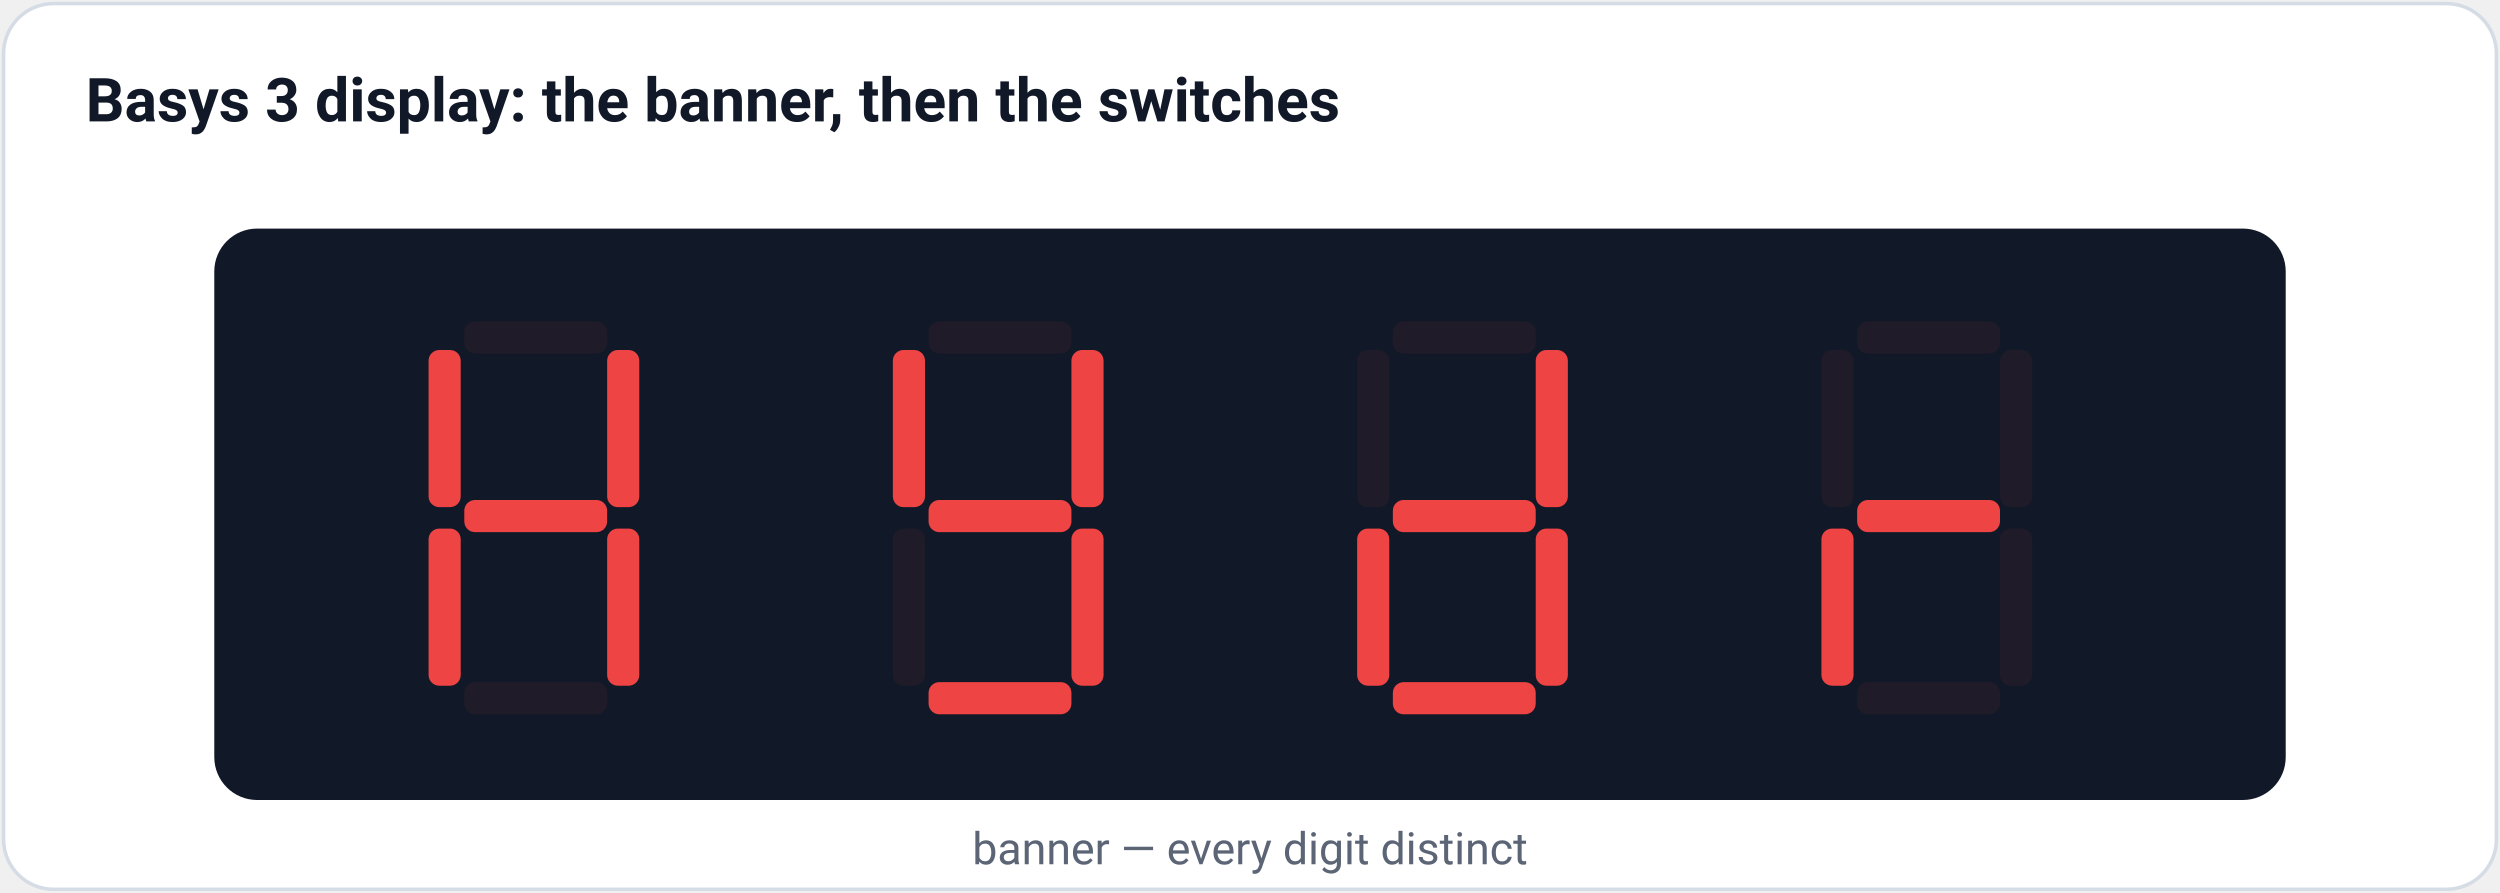
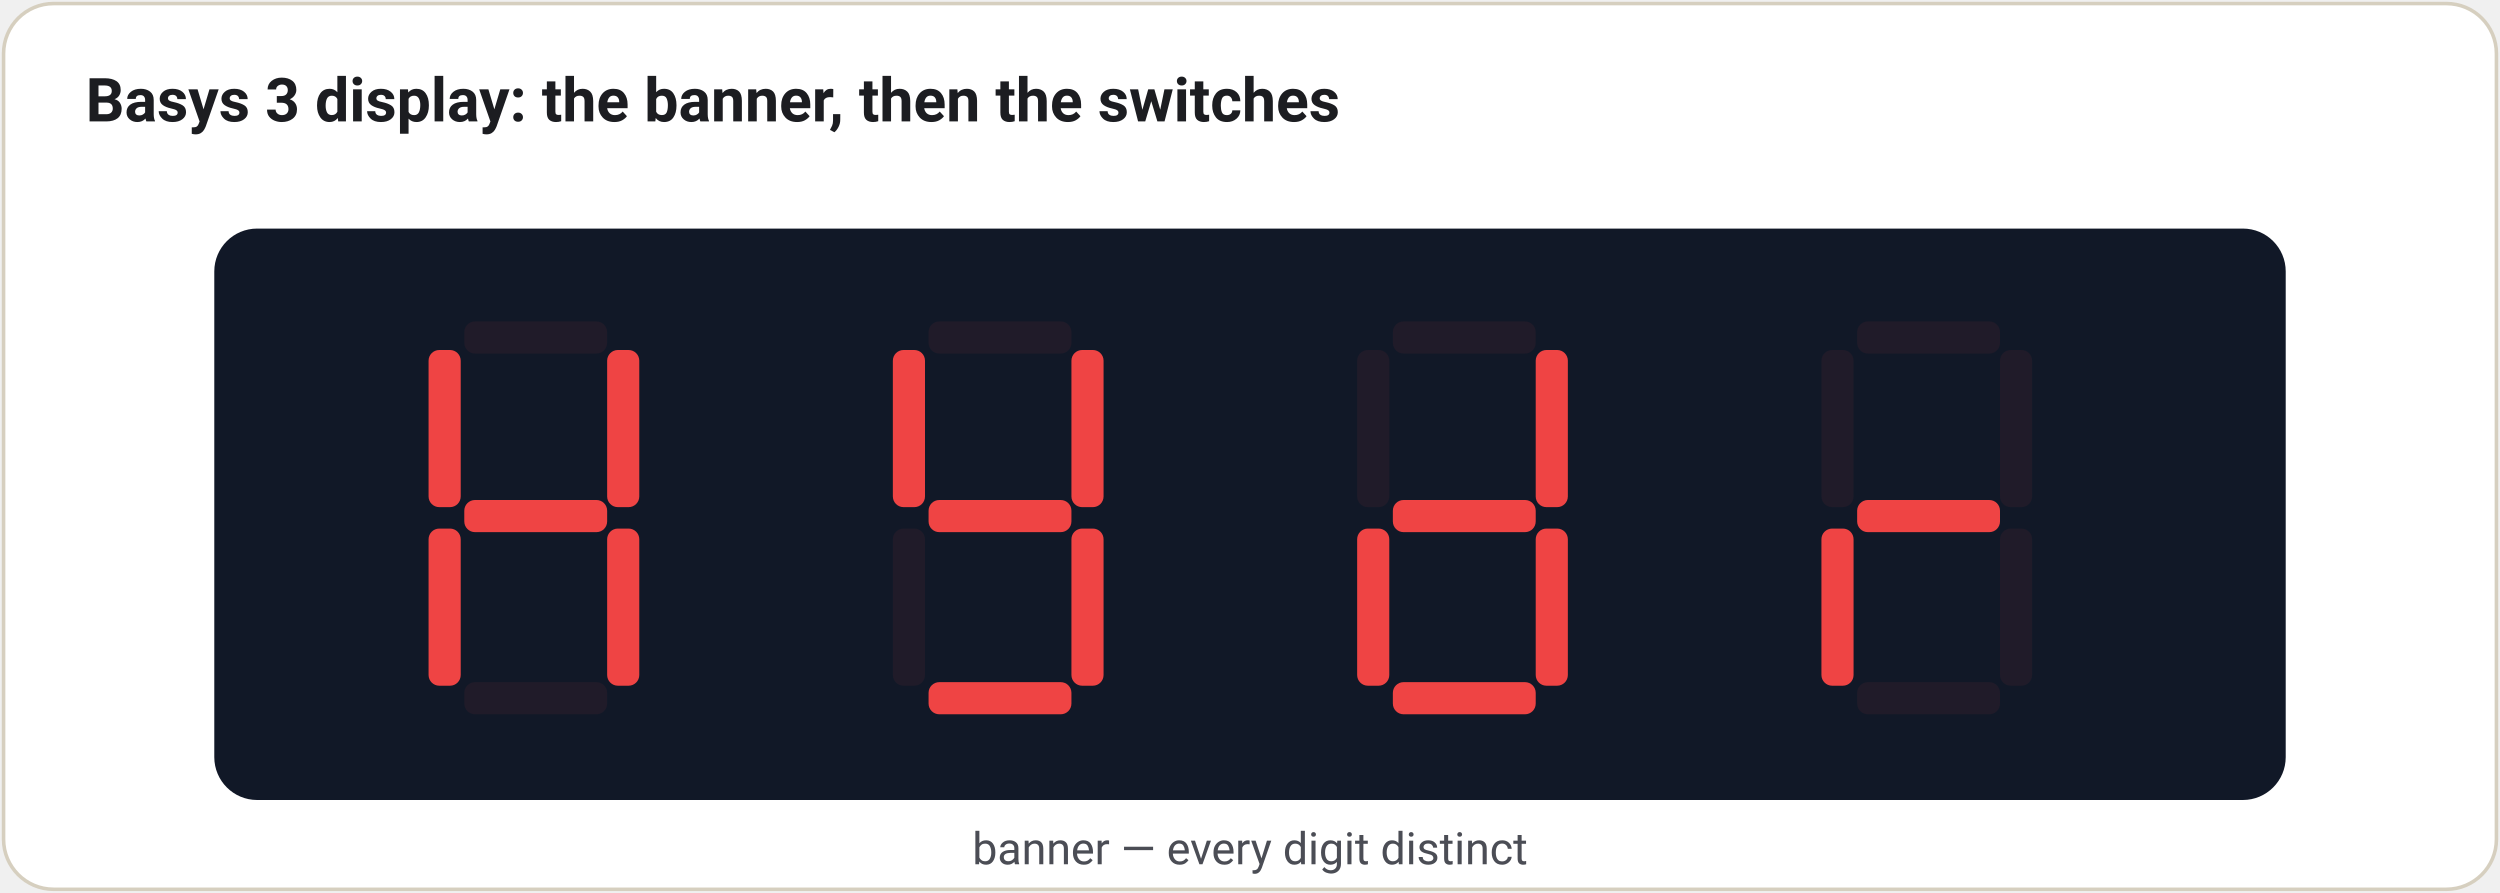
<svg xmlns="http://www.w3.org/2000/svg" viewBox="0 0 700 250" width="700" height="250" role="img" aria-label="Basys 3 display: the banner, then the switches">
-   <rect x="1" y="1" width="698" height="248" rx="14" fill="#ffffff" stroke="#d6dce5" />
-   <text x="24" y="34" style="font-family:ui-sans-serif,system-ui,-apple-system,'Segoe UI',Roboto,sans-serif;font-size:17px;font-weight:700" fill="#111827">Basys 3 display: the banner, then the switches</text>
+   <rect x="1" y="1" width="698" height="248" rx="14" fill="#ffffff" stroke="#d6cfbf" />
+   <text x="24" y="34" style="font-family:ui-sans-serif,system-ui,-apple-system,'Segoe UI',Roboto,sans-serif;font-size:17px;font-weight:700" fill="#1c1d21">Basys 3 display: the banner, then the switches</text>
  <rect x="60" y="64" width="580" height="160" rx="12" fill="#111827" />
  <rect x="130" y="90" width="40" height="9" rx="3" fill="#ef4444" opacity="0.07">
    <animate attributeName="opacity" values="0.07;0.07;1;1" keyTimes="0;0.40;0.401;1" dur="6.0s" repeatCount="indefinite" />
  </rect>
  <rect x="170" y="98" width="9" height="44" rx="3" fill="#ef4444" opacity="1">
    <animate attributeName="opacity" values="1;1;1;1" keyTimes="0;0.40;0.401;1" dur="6.0s" repeatCount="indefinite" />
  </rect>
  <rect x="170" y="148" width="9" height="44" rx="3" fill="#ef4444" opacity="1">
    <animate attributeName="opacity" values="1;1;1;1" keyTimes="0;0.40;0.401;1" dur="6.0s" repeatCount="indefinite" />
  </rect>
  <rect x="130" y="191" width="40" height="9" rx="3" fill="#ef4444" opacity="0.07">
    <animate attributeName="opacity" values="0.07;0.07;0.07;0.07" keyTimes="0;0.40;0.401;1" dur="6.0s" repeatCount="indefinite" />
  </rect>
  <rect x="120" y="148" width="9" height="44" rx="3" fill="#ef4444" opacity="1">
    <animate attributeName="opacity" values="1;1;1;1" keyTimes="0;0.40;0.401;1" dur="6.0s" repeatCount="indefinite" />
  </rect>
  <rect x="120" y="98" width="9" height="44" rx="3" fill="#ef4444" opacity="1">
    <animate attributeName="opacity" values="1;1;1;1" keyTimes="0;0.40;0.401;1" dur="6.0s" repeatCount="indefinite" />
  </rect>
  <rect x="130" y="140" width="40" height="9" rx="3" fill="#ef4444" opacity="1">
    <animate attributeName="opacity" values="1;1;1;1" keyTimes="0;0.40;0.401;1" dur="6.0s" repeatCount="indefinite" />
  </rect>
  <rect x="260" y="90" width="40" height="9" rx="3" fill="#ef4444" opacity="0.07">
    <animate attributeName="opacity" values="0.07;0.07;1;1" keyTimes="0;0.40;0.401;1" dur="6.0s" repeatCount="indefinite" />
  </rect>
  <rect x="300" y="98" width="9" height="44" rx="3" fill="#ef4444" opacity="1">
    <animate attributeName="opacity" values="1;1;0.07;0.07" keyTimes="0;0.40;0.401;1" dur="6.0s" repeatCount="indefinite" />
  </rect>
  <rect x="300" y="148" width="9" height="44" rx="3" fill="#ef4444" opacity="1">
    <animate attributeName="opacity" values="1;1;1;1" keyTimes="0;0.40;0.401;1" dur="6.0s" repeatCount="indefinite" />
  </rect>
  <rect x="260" y="191" width="40" height="9" rx="3" fill="#ef4444" opacity="1">
    <animate attributeName="opacity" values="1;1;1;1" keyTimes="0;0.40;0.401;1" dur="6.0s" repeatCount="indefinite" />
  </rect>
  <rect x="250" y="148" width="9" height="44" rx="3" fill="#ef4444" opacity="0.07">
    <animate attributeName="opacity" values="0.07;0.07;0.07;0.07" keyTimes="0;0.40;0.401;1" dur="6.0s" repeatCount="indefinite" />
  </rect>
  <rect x="250" y="98" width="9" height="44" rx="3" fill="#ef4444" opacity="1">
    <animate attributeName="opacity" values="1;1;1;1" keyTimes="0;0.40;0.401;1" dur="6.0s" repeatCount="indefinite" />
  </rect>
  <rect x="260" y="140" width="40" height="9" rx="3" fill="#ef4444" opacity="1">
    <animate attributeName="opacity" values="1;1;1;1" keyTimes="0;0.40;0.401;1" dur="6.0s" repeatCount="indefinite" />
  </rect>
  <rect x="390" y="90" width="40" height="9" rx="3" fill="#ef4444" opacity="0.07">
    <animate attributeName="opacity" values="0.07;0.07;1;1" keyTimes="0;0.40;0.401;1" dur="6.0s" repeatCount="indefinite" />
  </rect>
  <rect x="430" y="98" width="9" height="44" rx="3" fill="#ef4444" opacity="1">
    <animate attributeName="opacity" values="1;1;0.07;0.07" keyTimes="0;0.40;0.401;1" dur="6.0s" repeatCount="indefinite" />
  </rect>
  <rect x="430" y="148" width="9" height="44" rx="3" fill="#ef4444" opacity="1">
    <animate attributeName="opacity" values="1;1;0.07;0.07" keyTimes="0;0.40;0.401;1" dur="6.0s" repeatCount="indefinite" />
  </rect>
  <rect x="390" y="191" width="40" height="9" rx="3" fill="#ef4444" opacity="1">
    <animate attributeName="opacity" values="1;1;1;1" keyTimes="0;0.40;0.401;1" dur="6.0s" repeatCount="indefinite" />
  </rect>
  <rect x="380" y="148" width="9" height="44" rx="3" fill="#ef4444" opacity="1">
    <animate attributeName="opacity" values="1;1;1;1" keyTimes="0;0.40;0.401;1" dur="6.0s" repeatCount="indefinite" />
  </rect>
  <rect x="380" y="98" width="9" height="44" rx="3" fill="#ef4444" opacity="0.07">
    <animate attributeName="opacity" values="0.07;0.07;1;1" keyTimes="0;0.40;0.401;1" dur="6.0s" repeatCount="indefinite" />
  </rect>
  <rect x="390" y="140" width="40" height="9" rx="3" fill="#ef4444" opacity="1">
    <animate attributeName="opacity" values="1;1;0.07;0.07" keyTimes="0;0.40;0.401;1" dur="6.0s" repeatCount="indefinite" />
  </rect>
  <rect x="520" y="90" width="40" height="9" rx="3" fill="#ef4444" opacity="0.07">
    <animate attributeName="opacity" values="0.07;0.07;1;1" keyTimes="0;0.40;0.401;1" dur="6.0s" repeatCount="indefinite" />
  </rect>
  <rect x="560" y="98" width="9" height="44" rx="3" fill="#ef4444" opacity="0.07">
    <animate attributeName="opacity" values="0.07;0.07;1;1" keyTimes="0;0.40;0.401;1" dur="6.0s" repeatCount="indefinite" />
  </rect>
  <rect x="560" y="148" width="9" height="44" rx="3" fill="#ef4444" opacity="0.07">
    <animate attributeName="opacity" values="0.07;0.07;1;1" keyTimes="0;0.40;0.401;1" dur="6.0s" repeatCount="indefinite" />
  </rect>
  <rect x="520" y="191" width="40" height="9" rx="3" fill="#ef4444" opacity="0.07">
    <animate attributeName="opacity" values="0.07;0.07;1;1" keyTimes="0;0.40;0.401;1" dur="6.0s" repeatCount="indefinite" />
  </rect>
  <rect x="510" y="148" width="9" height="44" rx="3" fill="#ef4444" opacity="1">
    <animate attributeName="opacity" values="1;1;0.07;0.07" keyTimes="0;0.40;0.401;1" dur="6.0s" repeatCount="indefinite" />
  </rect>
  <rect x="510" y="98" width="9" height="44" rx="3" fill="#ef4444" opacity="0.07">
    <animate attributeName="opacity" values="0.07;0.07;0.07;0.07" keyTimes="0;0.40;0.401;1" dur="6.0s" repeatCount="indefinite" />
  </rect>
  <rect x="520" y="140" width="40" height="9" rx="3" fill="#ef4444" opacity="1">
    <animate attributeName="opacity" values="1;1;1;1" keyTimes="0;0.40;0.401;1" dur="6.0s" repeatCount="indefinite" />
  </rect>
-   <text x="350" y="242" text-anchor="middle" style="font-family:ui-sans-serif,system-ui,-apple-system,'Segoe UI',Roboto,sans-serif;font-size:12.5px" fill="#5b6576" opacity="1">banner — every digit distinct<animate attributeName="opacity" values="1;1;0;0" keyTimes="0;0.40;0.401;1" dur="6.0s" repeatCount="indefinite" />
+   <text x="350" y="242" text-anchor="middle" style="font-family:ui-sans-serif,system-ui,-apple-system,'Segoe UI',Roboto,sans-serif;font-size:12.5px" fill="#4b4d55" opacity="1">banner — every digit distinct<animate attributeName="opacity" values="1;1;0;0" keyTimes="0;0.40;0.401;1" dur="6.0s" repeatCount="indefinite" />
  </text>
-   <text x="350" y="242" text-anchor="middle" style="font-family:ui-sans-serif,system-ui,-apple-system,'Segoe UI',Roboto,sans-serif;font-size:12.5px" fill="#5b6576" opacity="0">switches = 0xA5C3<animate attributeName="opacity" values="0;0;1;1" keyTimes="0;0.40;0.401;1" dur="6.0s" repeatCount="indefinite" />
+   <text x="350" y="242" text-anchor="middle" style="font-family:ui-sans-serif,system-ui,-apple-system,'Segoe UI',Roboto,sans-serif;font-size:12.5px" fill="#4b4d55" opacity="0">switches = 0xA5C3<animate attributeName="opacity" values="0;0;1;1" keyTimes="0;0.40;0.401;1" dur="6.0s" repeatCount="indefinite" />
  </text>
</svg>
